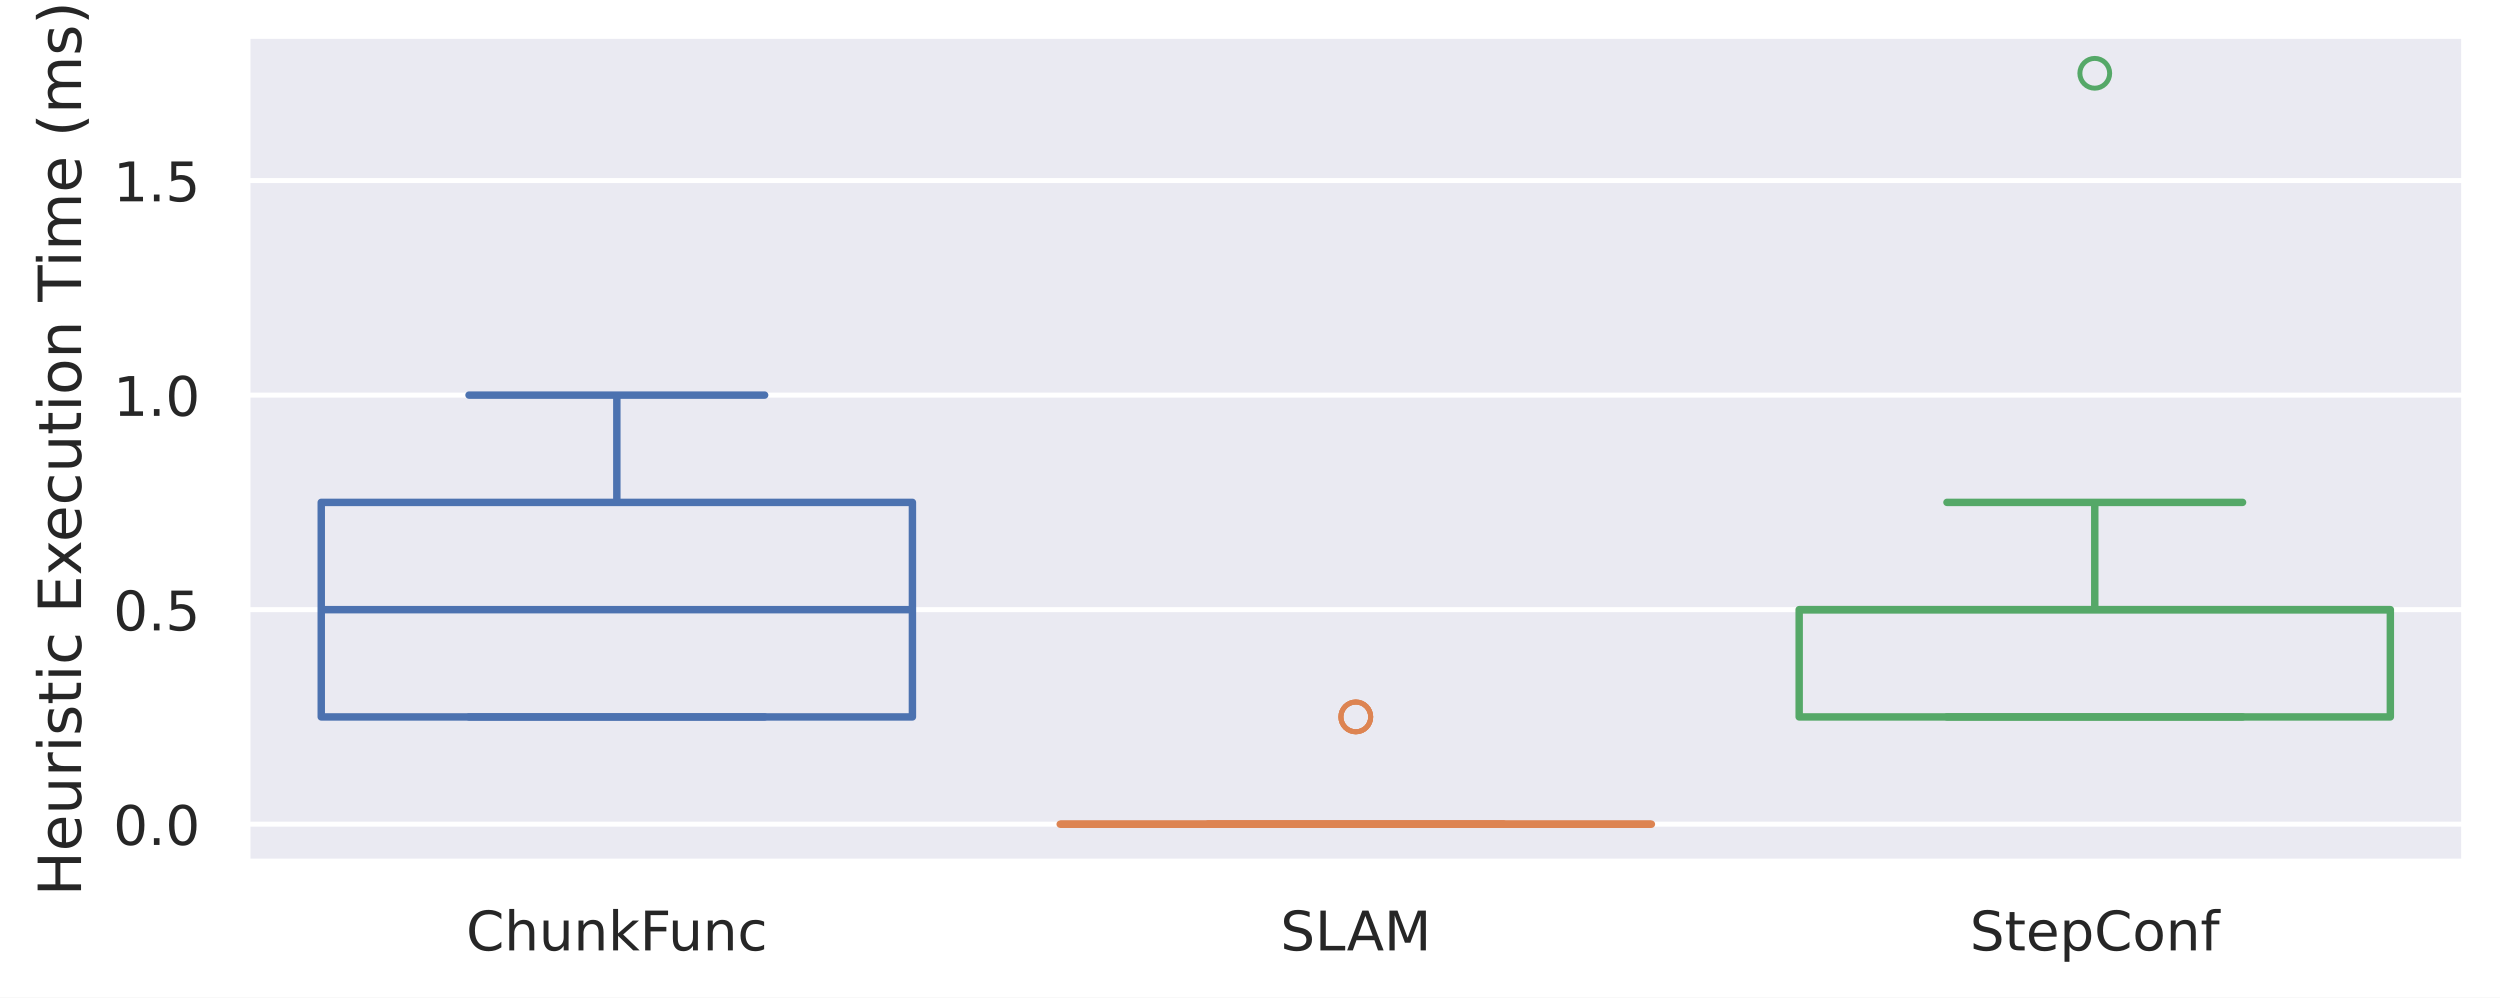
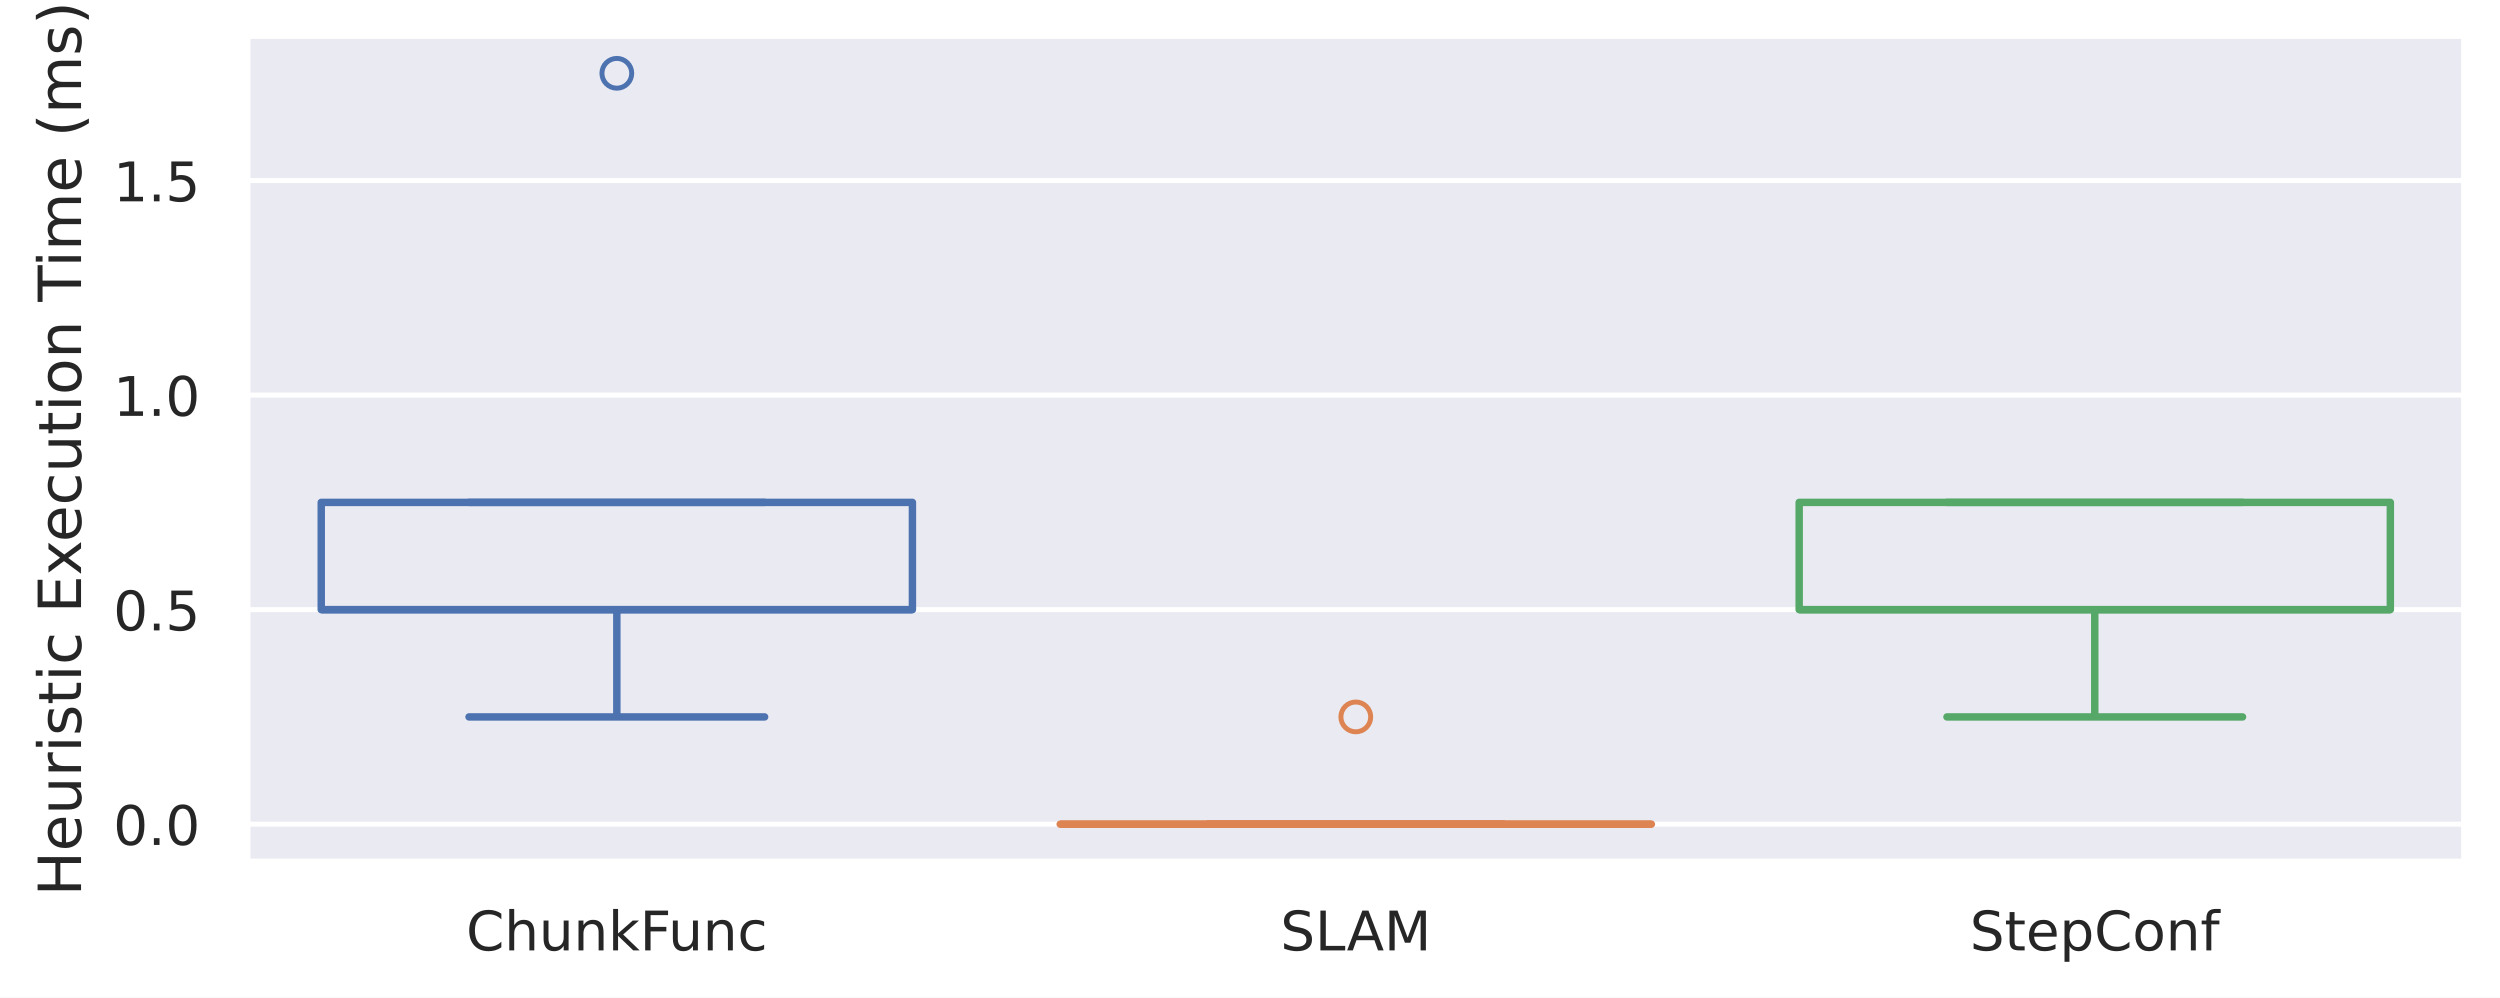
<svg xmlns="http://www.w3.org/2000/svg" xmlns:xlink="http://www.w3.org/1999/xlink" width="503.407pt" height="200.866pt" viewBox="0 0 503.407 200.866" version="1.1">
  <defs>
    <style type="text/css">*{stroke-linejoin: round; stroke-linecap: butt}</style>
  </defs>
  <g id="figure_1">
    <g id="patch_1">
      <path d="M 0 200.866  L 503.407 200.866  L 503.407 0  L 0 0  z " style="fill: #ffffff" />
    </g>
    <g id="axes_1">
      <g id="patch_2">
        <path d="M 49.807 173.52  L 496.207 173.52  L 496.207 7.2  L 49.807 7.2  z " style="fill: #eaeaf2" />
      </g>
      <g id="matplotlib.axis_1">
        <g id="xtick_1">
          <g id="text_1">
            <g style="fill: #262626" transform="translate(93.86867 191.3783) scale(0.11 -0.11)">
              <defs>
                <path id="DejaVuSans-43" d="M 4122 4306  L 4122 3641  Q 3803 3938 3442 4084  Q 3081 4231 2675 4231  Q 1875 4231 1450 3742  Q 1025 3253 1025 2328  Q 1025 1406 1450 917  Q 1875 428 2675 428  Q 3081 428 3442 575  Q 3803 722 4122 1019  L 4122 359  Q 3791 134 3420 21  Q 3050 -91 2638 -91  Q 1578 -91 968 557  Q 359 1206 359 2328  Q 359 3453 968 4101  Q 1578 4750 2638 4750  Q 3056 4750 3426 4639  Q 3797 4528 4122 4306  z " transform="scale(0.015625)" />
                <path id="DejaVuSans-68" d="M 3513 2113  L 3513 0  L 2938 0  L 2938 2094  Q 2938 2591 2744 2837  Q 2550 3084 2163 3084  Q 1697 3084 1428 2787  Q 1159 2491 1159 1978  L 1159 0  L 581 0  L 581 4863  L 1159 4863  L 1159 2956  Q 1366 3272 1645 3428  Q 1925 3584 2291 3584  Q 2894 3584 3203 3211  Q 3513 2838 3513 2113  z " transform="scale(0.015625)" />
                <path id="DejaVuSans-75" d="M 544 1381  L 544 3500  L 1119 3500  L 1119 1403  Q 1119 906 1312 657  Q 1506 409 1894 409  Q 2359 409 2629 706  Q 2900 1003 2900 1516  L 2900 3500  L 3475 3500  L 3475 0  L 2900 0  L 2900 538  Q 2691 219 2414 64  Q 2138 -91 1772 -91  Q 1169 -91 856 284  Q 544 659 544 1381  z M 1991 3584  L 1991 3584  z " transform="scale(0.015625)" />
                <path id="DejaVuSans-6e" d="M 3513 2113  L 3513 0  L 2938 0  L 2938 2094  Q 2938 2591 2744 2837  Q 2550 3084 2163 3084  Q 1697 3084 1428 2787  Q 1159 2491 1159 1978  L 1159 0  L 581 0  L 581 3500  L 1159 3500  L 1159 2956  Q 1366 3272 1645 3428  Q 1925 3584 2291 3584  Q 2894 3584 3203 3211  Q 3513 2838 3513 2113  z " transform="scale(0.015625)" />
                <path id="DejaVuSans-6b" d="M 581 4863  L 1159 4863  L 1159 1991  L 2875 3500  L 3609 3500  L 1753 1863  L 3688 0  L 2938 0  L 1159 1709  L 1159 0  L 581 0  L 581 4863  z " transform="scale(0.015625)" />
                <path id="DejaVuSans-46" d="M 628 4666  L 3309 4666  L 3309 4134  L 1259 4134  L 1259 2759  L 3109 2759  L 3109 2228  L 1259 2228  L 1259 0  L 628 0  L 628 4666  z " transform="scale(0.015625)" />
                <path id="DejaVuSans-63" d="M 3122 3366  L 3122 2828  Q 2878 2963 2633 3030  Q 2388 3097 2138 3097  Q 1578 3097 1268 2742  Q 959 2388 959 1747  Q 959 1106 1268 751  Q 1578 397 2138 397  Q 2388 397 2633 464  Q 2878 531 3122 666  L 3122 134  Q 2881 22 2623 -34  Q 2366 -91 2075 -91  Q 1284 -91 818 406  Q 353 903 353 1747  Q 353 2603 823 3093  Q 1294 3584 2113 3584  Q 2378 3584 2631 3529  Q 2884 3475 3122 3366  z " transform="scale(0.015625)" />
              </defs>
              <use xlink:href="#DejaVuSans-43" />
              <use xlink:href="#DejaVuSans-68" x="69.824" />
              <use xlink:href="#DejaVuSans-75" x="133.203" />
              <use xlink:href="#DejaVuSans-6e" x="196.582" />
              <use xlink:href="#DejaVuSans-6b" x="259.961" />
              <use xlink:href="#DejaVuSans-46" x="317.871" />
              <use xlink:href="#DejaVuSans-75" x="369.891" />
              <use xlink:href="#DejaVuSans-6e" x="433.27" />
              <use xlink:href="#DejaVuSans-63" x="496.648" />
            </g>
          </g>
        </g>
        <g id="xtick_2">
          <g id="text_2">
            <g style="fill: #262626" transform="translate(257.8195 191.3783) scale(0.11 -0.11)">
              <defs>
                <path id="DejaVuSans-53" d="M 3425 4513  L 3425 3897  Q 3066 4069 2747 4153  Q 2428 4238 2131 4238  Q 1616 4238 1336 4038  Q 1056 3838 1056 3469  Q 1056 3159 1242 3001  Q 1428 2844 1947 2747  L 2328 2669  Q 3034 2534 3370 2195  Q 3706 1856 3706 1288  Q 3706 609 3251 259  Q 2797 -91 1919 -91  Q 1588 -91 1214 -16  Q 841 59 441 206  L 441 856  Q 825 641 1194 531  Q 1563 422 1919 422  Q 2459 422 2753 634  Q 3047 847 3047 1241  Q 3047 1584 2836 1778  Q 2625 1972 2144 2069  L 1759 2144  Q 1053 2284 737 2584  Q 422 2884 422 3419  Q 422 4038 858 4394  Q 1294 4750 2059 4750  Q 2388 4750 2728 4690  Q 3069 4631 3425 4513  z " transform="scale(0.015625)" />
                <path id="DejaVuSans-4c" d="M 628 4666  L 1259 4666  L 1259 531  L 3531 531  L 3531 0  L 628 0  L 628 4666  z " transform="scale(0.015625)" />
                <path id="DejaVuSans-41" d="M 2188 4044  L 1331 1722  L 3047 1722  L 2188 4044  z M 1831 4666  L 2547 4666  L 4325 0  L 3669 0  L 3244 1197  L 1141 1197  L 716 0  L 50 0  L 1831 4666  z " transform="scale(0.015625)" />
                <path id="DejaVuSans-4d" d="M 628 4666  L 1569 4666  L 2759 1491  L 3956 4666  L 4897 4666  L 4897 0  L 4281 0  L 4281 4097  L 3078 897  L 2444 897  L 1241 4097  L 1241 0  L 628 0  L 628 4666  z " transform="scale(0.015625)" />
              </defs>
              <use xlink:href="#DejaVuSans-53" />
              <use xlink:href="#DejaVuSans-4c" x="63.477" />
              <use xlink:href="#DejaVuSans-41" x="121.439" />
              <use xlink:href="#DejaVuSans-4d" x="189.848" />
            </g>
          </g>
        </g>
        <g id="xtick_3">
          <g id="text_3">
            <g style="fill: #262626" transform="translate(396.6559 191.3783) scale(0.11 -0.11)">
              <defs>
                <path id="DejaVuSans-74" d="M 1172 4494  L 1172 3500  L 2356 3500  L 2356 3053  L 1172 3053  L 1172 1153  Q 1172 725 1289 603  Q 1406 481 1766 481  L 2356 481  L 2356 0  L 1766 0  Q 1100 0 847 248  Q 594 497 594 1153  L 594 3053  L 172 3053  L 172 3500  L 594 3500  L 594 4494  L 1172 4494  z " transform="scale(0.015625)" />
                <path id="DejaVuSans-65" d="M 3597 1894  L 3597 1613  L 953 1613  Q 991 1019 1311 708  Q 1631 397 2203 397  Q 2534 397 2845 478  Q 3156 559 3463 722  L 3463 178  Q 3153 47 2828 -22  Q 2503 -91 2169 -91  Q 1331 -91 842 396  Q 353 884 353 1716  Q 353 2575 817 3079  Q 1281 3584 2069 3584  Q 2775 3584 3186 3129  Q 3597 2675 3597 1894  z M 3022 2063  Q 3016 2534 2758 2815  Q 2500 3097 2075 3097  Q 1594 3097 1305 2825  Q 1016 2553 972 2059  L 3022 2063  z " transform="scale(0.015625)" />
                <path id="DejaVuSans-70" d="M 1159 525  L 1159 -1331  L 581 -1331  L 581 3500  L 1159 3500  L 1159 2969  Q 1341 3281 1617 3432  Q 1894 3584 2278 3584  Q 2916 3584 3314 3078  Q 3713 2572 3713 1747  Q 3713 922 3314 415  Q 2916 -91 2278 -91  Q 1894 -91 1617 61  Q 1341 213 1159 525  z M 3116 1747  Q 3116 2381 2855 2742  Q 2594 3103 2138 3103  Q 1681 3103 1420 2742  Q 1159 2381 1159 1747  Q 1159 1113 1420 752  Q 1681 391 2138 391  Q 2594 391 2855 752  Q 3116 1113 3116 1747  z " transform="scale(0.015625)" />
                <path id="DejaVuSans-6f" d="M 1959 3097  Q 1497 3097 1228 2736  Q 959 2375 959 1747  Q 959 1119 1226 758  Q 1494 397 1959 397  Q 2419 397 2687 759  Q 2956 1122 2956 1747  Q 2956 2369 2687 2733  Q 2419 3097 1959 3097  z M 1959 3584  Q 2709 3584 3137 3096  Q 3566 2609 3566 1747  Q 3566 888 3137 398  Q 2709 -91 1959 -91  Q 1206 -91 779 398  Q 353 888 353 1747  Q 353 2609 779 3096  Q 1206 3584 1959 3584  z " transform="scale(0.015625)" />
                <path id="DejaVuSans-66" d="M 2375 4863  L 2375 4384  L 1825 4384  Q 1516 4384 1395 4259  Q 1275 4134 1275 3809  L 1275 3500  L 2222 3500  L 2222 3053  L 1275 3053  L 1275 0  L 697 0  L 697 3053  L 147 3053  L 147 3500  L 697 3500  L 697 3744  Q 697 4328 969 4595  Q 1241 4863 1831 4863  L 2375 4863  z " transform="scale(0.015625)" />
              </defs>
              <use xlink:href="#DejaVuSans-53" />
              <use xlink:href="#DejaVuSans-74" x="63.477" />
              <use xlink:href="#DejaVuSans-65" x="102.686" />
              <use xlink:href="#DejaVuSans-70" x="164.209" />
              <use xlink:href="#DejaVuSans-43" x="227.686" />
              <use xlink:href="#DejaVuSans-6f" x="297.51" />
              <use xlink:href="#DejaVuSans-6e" x="358.691" />
              <use xlink:href="#DejaVuSans-66" x="422.07" />
            </g>
          </g>
        </g>
      </g>
      <g id="matplotlib.axis_2">
        <g id="ytick_1">
          <g id="line2d_1">
-             <path d="M 49.807 165.96  L 496.207 165.96  " clip-path="url(#p2701b5e2b3)" style="fill: none; stroke: #ffffff; stroke-linecap: round" />
+             <path d="M 49.807 165.96  L 496.207 165.96  " clip-path="url(#pee777af9fb)" style="fill: none; stroke: #ffffff; stroke-linecap: round" />
          </g>
          <g id="text_4">
            <g style="fill: #262626" transform="translate(22.81375 170.1391) scale(0.11 -0.11)">
              <defs>
                <path id="DejaVuSans-30" d="M 2034 4250  Q 1547 4250 1301 3770  Q 1056 3291 1056 2328  Q 1056 1369 1301 889  Q 1547 409 2034 409  Q 2525 409 2770 889  Q 3016 1369 3016 2328  Q 3016 3291 2770 3770  Q 2525 4250 2034 4250  z M 2034 4750  Q 2819 4750 3233 4129  Q 3647 3509 3647 2328  Q 3647 1150 3233 529  Q 2819 -91 2034 -91  Q 1250 -91 836 529  Q 422 1150 422 2328  Q 422 3509 836 4129  Q 1250 4750 2034 4750  z " transform="scale(0.015625)" />
                <path id="DejaVuSans-2e" d="M 684 794  L 1344 794  L 1344 0  L 684 0  L 684 794  z " transform="scale(0.015625)" />
              </defs>
              <use xlink:href="#DejaVuSans-30" />
              <use xlink:href="#DejaVuSans-2e" x="63.623" />
              <use xlink:href="#DejaVuSans-30" x="95.41" />
            </g>
          </g>
        </g>
        <g id="ytick_2">
          <g id="line2d_2">
-             <path d="M 49.807 122.76  L 496.207 122.76  " clip-path="url(#p2701b5e2b3)" style="fill: none; stroke: #ffffff; stroke-linecap: round" />
+             <path d="M 49.807 122.76  L 496.207 122.76  " clip-path="url(#pee777af9fb)" style="fill: none; stroke: #ffffff; stroke-linecap: round" />
          </g>
          <g id="text_5">
            <g style="fill: #262626" transform="translate(22.81375 126.9391) scale(0.11 -0.11)">
              <defs>
                <path id="DejaVuSans-35" d="M 691 4666  L 3169 4666  L 3169 4134  L 1269 4134  L 1269 2991  Q 1406 3038 1543 3061  Q 1681 3084 1819 3084  Q 2600 3084 3056 2656  Q 3513 2228 3513 1497  Q 3513 744 3044 326  Q 2575 -91 1722 -91  Q 1428 -91 1123 -41  Q 819 9 494 109  L 494 744  Q 775 591 1075 516  Q 1375 441 1709 441  Q 2250 441 2565 725  Q 2881 1009 2881 1497  Q 2881 1984 2565 2268  Q 2250 2553 1709 2553  Q 1456 2553 1204 2497  Q 953 2441 691 2322  L 691 4666  z " transform="scale(0.015625)" />
              </defs>
              <use xlink:href="#DejaVuSans-30" />
              <use xlink:href="#DejaVuSans-2e" x="63.623" />
              <use xlink:href="#DejaVuSans-35" x="95.41" />
            </g>
          </g>
        </g>
        <g id="ytick_3">
          <g id="line2d_3">
-             <path d="M 49.807 79.56  L 496.207 79.56  " clip-path="url(#p2701b5e2b3)" style="fill: none; stroke: #ffffff; stroke-linecap: round" />
+             <path d="M 49.807 79.56  L 496.207 79.56  " clip-path="url(#pee777af9fb)" style="fill: none; stroke: #ffffff; stroke-linecap: round" />
          </g>
          <g id="text_6">
            <g style="fill: #262626" transform="translate(22.81375 83.73914) scale(0.11 -0.11)">
              <defs>
                <path id="DejaVuSans-31" d="M 794 531  L 1825 531  L 1825 4091  L 703 3866  L 703 4441  L 1819 4666  L 2450 4666  L 2450 531  L 3481 531  L 3481 0  L 794 0  L 794 531  z " transform="scale(0.015625)" />
              </defs>
              <use xlink:href="#DejaVuSans-31" />
              <use xlink:href="#DejaVuSans-2e" x="63.623" />
              <use xlink:href="#DejaVuSans-30" x="95.41" />
            </g>
          </g>
        </g>
        <g id="ytick_4">
          <g id="line2d_4">
-             <path d="M 49.807 36.36  L 496.207 36.36  " clip-path="url(#p2701b5e2b3)" style="fill: none; stroke: #ffffff; stroke-linecap: round" />
+             <path d="M 49.807 36.36  L 496.207 36.36  " clip-path="url(#pee777af9fb)" style="fill: none; stroke: #ffffff; stroke-linecap: round" />
          </g>
          <g id="text_7">
            <g style="fill: #262626" transform="translate(22.81375 40.53914) scale(0.11 -0.11)">
              <use xlink:href="#DejaVuSans-31" />
              <use xlink:href="#DejaVuSans-2e" x="63.623" />
              <use xlink:href="#DejaVuSans-35" x="95.41" />
            </g>
          </g>
        </g>
        <g id="text_8">
          <g style="fill: #262626" transform="translate(16.31812 180.4378) rotate(-90) scale(0.12 -0.12)">
            <defs>
              <path id="DejaVuSans-48" d="M 628 4666  L 1259 4666  L 1259 2753  L 3553 2753  L 3553 4666  L 4184 4666  L 4184 0  L 3553 0  L 3553 2222  L 1259 2222  L 1259 0  L 628 0  L 628 4666  z " transform="scale(0.015625)" />
              <path id="DejaVuSans-72" d="M 2631 2963  Q 2534 3019 2420 3045  Q 2306 3072 2169 3072  Q 1681 3072 1420 2755  Q 1159 2438 1159 1844  L 1159 0  L 581 0  L 581 3500  L 1159 3500  L 1159 2956  Q 1341 3275 1631 3429  Q 1922 3584 2338 3584  Q 2397 3584 2469 3576  Q 2541 3569 2628 3553  L 2631 2963  z " transform="scale(0.015625)" />
              <path id="DejaVuSans-69" d="M 603 3500  L 1178 3500  L 1178 0  L 603 0  L 603 3500  z M 603 4863  L 1178 4863  L 1178 4134  L 603 4134  L 603 4863  z " transform="scale(0.015625)" />
              <path id="DejaVuSans-73" d="M 2834 3397  L 2834 2853  Q 2591 2978 2328 3040  Q 2066 3103 1784 3103  Q 1356 3103 1142 2972  Q 928 2841 928 2578  Q 928 2378 1081 2264  Q 1234 2150 1697 2047  L 1894 2003  Q 2506 1872 2764 1633  Q 3022 1394 3022 966  Q 3022 478 2636 193  Q 2250 -91 1575 -91  Q 1294 -91 989 -36  Q 684 19 347 128  L 347 722  Q 666 556 975 473  Q 1284 391 1588 391  Q 1994 391 2212 530  Q 2431 669 2431 922  Q 2431 1156 2273 1281  Q 2116 1406 1581 1522  L 1381 1569  Q 847 1681 609 1914  Q 372 2147 372 2553  Q 372 3047 722 3315  Q 1072 3584 1716 3584  Q 2034 3584 2315 3537  Q 2597 3491 2834 3397  z " transform="scale(0.015625)" />
              <path id="DejaVuSans-20" transform="scale(0.015625)" />
              <path id="DejaVuSans-45" d="M 628 4666  L 3578 4666  L 3578 4134  L 1259 4134  L 1259 2753  L 3481 2753  L 3481 2222  L 1259 2222  L 1259 531  L 3634 531  L 3634 0  L 628 0  L 628 4666  z " transform="scale(0.015625)" />
              <path id="DejaVuSans-78" d="M 3513 3500  L 2247 1797  L 3578 0  L 2900 0  L 1881 1375  L 863 0  L 184 0  L 1544 1831  L 300 3500  L 978 3500  L 1906 2253  L 2834 3500  L 3513 3500  z " transform="scale(0.015625)" />
              <path id="DejaVuSans-54" d="M -19 4666  L 3928 4666  L 3928 4134  L 2272 4134  L 2272 0  L 1638 0  L 1638 4134  L -19 4134  L -19 4666  z " transform="scale(0.015625)" />
              <path id="DejaVuSans-6d" d="M 3328 2828  Q 3544 3216 3844 3400  Q 4144 3584 4550 3584  Q 5097 3584 5394 3201  Q 5691 2819 5691 2113  L 5691 0  L 5113 0  L 5113 2094  Q 5113 2597 4934 2840  Q 4756 3084 4391 3084  Q 3944 3084 3684 2787  Q 3425 2491 3425 1978  L 3425 0  L 2847 0  L 2847 2094  Q 2847 2600 2669 2842  Q 2491 3084 2119 3084  Q 1678 3084 1418 2786  Q 1159 2488 1159 1978  L 1159 0  L 581 0  L 581 3500  L 1159 3500  L 1159 2956  Q 1356 3278 1631 3431  Q 1906 3584 2284 3584  Q 2666 3584 2933 3390  Q 3200 3197 3328 2828  z " transform="scale(0.015625)" />
              <path id="DejaVuSans-28" d="M 1984 4856  Q 1566 4138 1362 3434  Q 1159 2731 1159 2009  Q 1159 1288 1364 580  Q 1569 -128 1984 -844  L 1484 -844  Q 1016 -109 783 600  Q 550 1309 550 2009  Q 550 2706 781 3412  Q 1013 4119 1484 4856  L 1984 4856  z " transform="scale(0.015625)" />
              <path id="DejaVuSans-29" d="M 513 4856  L 1013 4856  Q 1481 4119 1714 3412  Q 1947 2706 1947 2009  Q 1947 1309 1714 600  Q 1481 -109 1013 -844  L 513 -844  Q 928 -128 1133 580  Q 1338 1288 1338 2009  Q 1338 2731 1133 3434  Q 928 4138 513 4856  z " transform="scale(0.015625)" />
            </defs>
            <use xlink:href="#DejaVuSans-48" />
            <use xlink:href="#DejaVuSans-65" x="75.195" />
            <use xlink:href="#DejaVuSans-75" x="136.719" />
            <use xlink:href="#DejaVuSans-72" x="200.098" />
            <use xlink:href="#DejaVuSans-69" x="241.211" />
            <use xlink:href="#DejaVuSans-73" x="268.994" />
            <use xlink:href="#DejaVuSans-74" x="321.094" />
            <use xlink:href="#DejaVuSans-69" x="360.303" />
            <use xlink:href="#DejaVuSans-63" x="388.086" />
            <use xlink:href="#DejaVuSans-20" x="443.066" />
            <use xlink:href="#DejaVuSans-45" x="474.854" />
            <use xlink:href="#DejaVuSans-78" x="538.037" />
            <use xlink:href="#DejaVuSans-65" x="594.092" />
            <use xlink:href="#DejaVuSans-63" x="655.615" />
            <use xlink:href="#DejaVuSans-75" x="710.596" />
            <use xlink:href="#DejaVuSans-74" x="773.975" />
            <use xlink:href="#DejaVuSans-69" x="813.184" />
            <use xlink:href="#DejaVuSans-6f" x="840.967" />
            <use xlink:href="#DejaVuSans-6e" x="902.148" />
            <use xlink:href="#DejaVuSans-20" x="965.527" />
            <use xlink:href="#DejaVuSans-54" x="997.314" />
            <use xlink:href="#DejaVuSans-69" x="1055.273" />
            <use xlink:href="#DejaVuSans-6d" x="1083.057" />
            <use xlink:href="#DejaVuSans-65" x="1180.469" />
            <use xlink:href="#DejaVuSans-20" x="1241.992" />
            <use xlink:href="#DejaVuSans-28" x="1273.779" />
            <use xlink:href="#DejaVuSans-6d" x="1312.793" />
            <use xlink:href="#DejaVuSans-73" x="1410.205" />
            <use xlink:href="#DejaVuSans-29" x="1462.305" />
          </g>
        </g>
      </g>
      <g id="line2d_5">
-         <path d="M 64.687 144.36  L 183.727 144.36  L 183.727 101.16  L 64.687 101.16  L 64.687 144.36  " clip-path="url(#p2701b5e2b3)" style="fill: none; stroke: #4c72b0; stroke-width: 1.5; stroke-linecap: round" />
+         <path d="M 64.687 122.76  L 183.727 122.76  L 183.727 101.16  L 64.687 101.16  L 64.687 122.76  " clip-path="url(#pee777af9fb)" style="fill: none; stroke: #4c72b0; stroke-width: 1.5; stroke-linecap: round" />
      </g>
      <g id="line2d_6">
-         <path d="M 124.207 144.36  L 124.207 144.36  " clip-path="url(#p2701b5e2b3)" style="fill: none; stroke: #4c72b0; stroke-width: 1.5" />
+         <path d="M 124.207 122.76  L 124.207 144.36  " clip-path="url(#pee777af9fb)" style="fill: none; stroke: #4c72b0; stroke-width: 1.5" />
      </g>
      <g id="line2d_7">
-         <path d="M 124.207 101.16  L 124.207 79.56  " clip-path="url(#p2701b5e2b3)" style="fill: none; stroke: #4c72b0; stroke-width: 1.5" />
+         <path d="M 124.207 101.16  L 124.207 101.16  " clip-path="url(#pee777af9fb)" style="fill: none; stroke: #4c72b0; stroke-width: 1.5" />
      </g>
      <g id="line2d_8">
-         <path d="M 94.447 144.36  L 153.967 144.36  " clip-path="url(#p2701b5e2b3)" style="fill: none; stroke: #4c72b0; stroke-width: 1.5; stroke-linecap: round" />
+         <path d="M 94.447 144.36  L 153.967 144.36  " clip-path="url(#pee777af9fb)" style="fill: none; stroke: #4c72b0; stroke-width: 1.5; stroke-linecap: round" />
      </g>
      <g id="line2d_9">
-         <path d="M 94.447 79.56  L 153.967 79.56  " clip-path="url(#p2701b5e2b3)" style="fill: none; stroke: #4c72b0; stroke-width: 1.5; stroke-linecap: round" />
-       </g>
-       <g id="line2d_10" />
+         <path d="M 94.447 101.16  L 153.967 101.16  " clip-path="url(#pee777af9fb)" style="fill: none; stroke: #4c72b0; stroke-width: 1.5; stroke-linecap: round" />
+       </g>
+       <g id="line2d_10">
+         <defs>
+           <path id="mddf35b54cd" d="M 0 3  C 0.796 3 1.559 2.684 2.121 2.121  C 2.684 1.559 3 0.796 3 0  C 3 -0.796 2.684 -1.559 2.121 -2.121  C 1.559 -2.684 0.796 -3 0 -3  C -0.796 -3 -1.559 -2.684 -2.121 -2.121  C -2.684 -1.559 -3 -0.796 -3 0  C -3 0.796 -2.684 1.559 -2.121 2.121  C -1.559 2.684 -0.796 3 0 3  z " style="stroke: #4c72b0" />
+         </defs>
+         <g clip-path="url(#pee777af9fb)">
+           <use xlink:href="#mddf35b54cd" x="124.207" y="14.76" style="fill-opacity: 0; stroke: #4c72b0" />
+         </g>
+       </g>
      <g id="line2d_11">
-         <path d="M 213.487 165.96  L 332.527 165.96  L 332.527 165.96  L 213.487 165.96  L 213.487 165.96  " clip-path="url(#p2701b5e2b3)" style="fill: none; stroke: #dd8452; stroke-width: 1.5; stroke-linecap: round" />
+         <path d="M 213.487 165.96  L 332.527 165.96  L 332.527 165.96  L 213.487 165.96  L 213.487 165.96  " clip-path="url(#pee777af9fb)" style="fill: none; stroke: #dd8452; stroke-width: 1.5; stroke-linecap: round" />
      </g>
      <g id="line2d_12">
-         <path d="M 273.007 165.96  L 273.007 165.96  " clip-path="url(#p2701b5e2b3)" style="fill: none; stroke: #dd8452; stroke-width: 1.5" />
+         <path d="M 273.007 165.96  L 273.007 165.96  " clip-path="url(#pee777af9fb)" style="fill: none; stroke: #dd8452; stroke-width: 1.5" />
      </g>
      <g id="line2d_13">
-         <path d="M 273.007 165.96  L 273.007 165.96  " clip-path="url(#p2701b5e2b3)" style="fill: none; stroke: #dd8452; stroke-width: 1.5" />
+         <path d="M 273.007 165.96  L 273.007 165.96  " clip-path="url(#pee777af9fb)" style="fill: none; stroke: #dd8452; stroke-width: 1.5" />
      </g>
      <g id="line2d_14">
-         <path d="M 243.247 165.96  L 302.767 165.96  " clip-path="url(#p2701b5e2b3)" style="fill: none; stroke: #dd8452; stroke-width: 1.5; stroke-linecap: round" />
+         <path d="M 243.247 165.96  L 302.767 165.96  " clip-path="url(#pee777af9fb)" style="fill: none; stroke: #dd8452; stroke-width: 1.5; stroke-linecap: round" />
      </g>
      <g id="line2d_15">
-         <path d="M 243.247 165.96  L 302.767 165.96  " clip-path="url(#p2701b5e2b3)" style="fill: none; stroke: #dd8452; stroke-width: 1.5; stroke-linecap: round" />
+         <path d="M 243.247 165.96  L 302.767 165.96  " clip-path="url(#pee777af9fb)" style="fill: none; stroke: #dd8452; stroke-width: 1.5; stroke-linecap: round" />
      </g>
      <g id="line2d_16">
        <defs>
-           <path id="m78abdc0cd6" d="M 0 3  C 0.796 3 1.559 2.684 2.121 2.121  C 2.684 1.559 3 0.796 3 0  C 3 -0.796 2.684 -1.559 2.121 -2.121  C 1.559 -2.684 0.796 -3 0 -3  C -0.796 -3 -1.559 -2.684 -2.121 -2.121  C -2.684 -1.559 -3 -0.796 -3 0  C -3 0.796 -2.684 1.559 -2.121 2.121  C -1.559 2.684 -0.796 3 0 3  z " style="stroke: #dd8452" />
+           <path id="m17bb57fc63" d="M 0 3  C 0.796 3 1.559 2.684 2.121 2.121  C 2.684 1.559 3 0.796 3 0  C 3 -0.796 2.684 -1.559 2.121 -2.121  C 1.559 -2.684 0.796 -3 0 -3  C -0.796 -3 -1.559 -2.684 -2.121 -2.121  C -2.684 -1.559 -3 -0.796 -3 0  C -3 0.796 -2.684 1.559 -2.121 2.121  C -1.559 2.684 -0.796 3 0 3  z " style="stroke: #dd8452" />
        </defs>
-         <g clip-path="url(#p2701b5e2b3)">
-           <use xlink:href="#m78abdc0cd6" x="273.007" y="144.36" style="fill-opacity: 0; stroke: #dd8452" />
-           <use xlink:href="#m78abdc0cd6" x="273.007" y="144.36" style="fill-opacity: 0; stroke: #dd8452" />
-           <use xlink:href="#m78abdc0cd6" x="273.007" y="144.36" style="fill-opacity: 0; stroke: #dd8452" />
+         <g clip-path="url(#pee777af9fb)">
+           <use xlink:href="#m17bb57fc63" x="273.007" y="144.36" style="fill-opacity: 0; stroke: #dd8452" />
        </g>
      </g>
      <g id="line2d_17">
-         <path d="M 362.287 144.36  L 481.327 144.36  L 481.327 122.76  L 362.287 122.76  L 362.287 144.36  " clip-path="url(#p2701b5e2b3)" style="fill: none; stroke: #55a868; stroke-width: 1.5; stroke-linecap: round" />
+         <path d="M 362.287 122.76  L 481.327 122.76  L 481.327 101.16  L 362.287 101.16  L 362.287 122.76  " clip-path="url(#pee777af9fb)" style="fill: none; stroke: #55a868; stroke-width: 1.5; stroke-linecap: round" />
      </g>
      <g id="line2d_18">
-         <path d="M 421.807 144.36  L 421.807 144.36  " clip-path="url(#p2701b5e2b3)" style="fill: none; stroke: #55a868; stroke-width: 1.5" />
+         <path d="M 421.807 122.76  L 421.807 144.36  " clip-path="url(#pee777af9fb)" style="fill: none; stroke: #55a868; stroke-width: 1.5" />
      </g>
      <g id="line2d_19">
-         <path d="M 421.807 122.76  L 421.807 101.16  " clip-path="url(#p2701b5e2b3)" style="fill: none; stroke: #55a868; stroke-width: 1.5" />
+         <path d="M 421.807 101.16  L 421.807 101.16  " clip-path="url(#pee777af9fb)" style="fill: none; stroke: #55a868; stroke-width: 1.5" />
      </g>
      <g id="line2d_20">
-         <path d="M 392.047 144.36  L 451.567 144.36  " clip-path="url(#p2701b5e2b3)" style="fill: none; stroke: #55a868; stroke-width: 1.5; stroke-linecap: round" />
+         <path d="M 392.047 144.36  L 451.567 144.36  " clip-path="url(#pee777af9fb)" style="fill: none; stroke: #55a868; stroke-width: 1.5; stroke-linecap: round" />
      </g>
      <g id="line2d_21">
-         <path d="M 392.047 101.16  L 451.567 101.16  " clip-path="url(#p2701b5e2b3)" style="fill: none; stroke: #55a868; stroke-width: 1.5; stroke-linecap: round" />
-       </g>
-       <g id="line2d_22">
-         <defs>
-           <path id="mf0025a97b7" d="M 0 3  C 0.796 3 1.559 2.684 2.121 2.121  C 2.684 1.559 3 0.796 3 0  C 3 -0.796 2.684 -1.559 2.121 -2.121  C 1.559 -2.684 0.796 -3 0 -3  C -0.796 -3 -1.559 -2.684 -2.121 -2.121  C -2.684 -1.559 -3 -0.796 -3 0  C -3 0.796 -2.684 1.559 -2.121 2.121  C -1.559 2.684 -0.796 3 0 3  z " style="stroke: #55a868" />
-         </defs>
-         <g clip-path="url(#p2701b5e2b3)">
-           <use xlink:href="#mf0025a97b7" x="421.807" y="14.76" style="fill-opacity: 0; stroke: #55a868" />
-         </g>
-       </g>
+         <path d="M 392.047 101.16  L 451.567 101.16  " clip-path="url(#pee777af9fb)" style="fill: none; stroke: #55a868; stroke-width: 1.5; stroke-linecap: round" />
+       </g>
+       <g id="line2d_22" />
      <g id="line2d_23">
-         <path d="M 64.687 122.76  L 183.727 122.76  " clip-path="url(#p2701b5e2b3)" style="fill: none; stroke: #4c72b0; stroke-width: 1.5" />
+         <path d="M 64.687 122.76  L 183.727 122.76  " clip-path="url(#pee777af9fb)" style="fill: none; stroke: #4c72b0; stroke-width: 1.5" />
      </g>
      <g id="line2d_24">
-         <path d="M 213.487 165.96  L 332.527 165.96  " clip-path="url(#p2701b5e2b3)" style="fill: none; stroke: #dd8452; stroke-width: 1.5" />
+         <path d="M 213.487 165.96  L 332.527 165.96  " clip-path="url(#pee777af9fb)" style="fill: none; stroke: #dd8452; stroke-width: 1.5" />
      </g>
      <g id="line2d_25">
-         <path d="M 362.287 122.76  L 481.327 122.76  " clip-path="url(#p2701b5e2b3)" style="fill: none; stroke: #55a868; stroke-width: 1.5" />
+         <path d="M 362.287 122.76  L 481.327 122.76  " clip-path="url(#pee777af9fb)" style="fill: none; stroke: #55a868; stroke-width: 1.5" />
      </g>
      <g id="patch_3">
        <path d="M 49.807 173.52  L 49.807 7.2  " style="fill: none; stroke: #ffffff; stroke-width: 1.25; stroke-linejoin: miter; stroke-linecap: square" />
      </g>
      <g id="patch_4">
        <path d="M 496.207 173.52  L 496.207 7.2  " style="fill: none; stroke: #ffffff; stroke-width: 1.25; stroke-linejoin: miter; stroke-linecap: square" />
      </g>
      <g id="patch_5">
        <path d="M 49.807 173.52  L 496.207 173.52  " style="fill: none; stroke: #ffffff; stroke-width: 1.25; stroke-linejoin: miter; stroke-linecap: square" />
      </g>
      <g id="patch_6">
        <path d="M 49.807 7.2  L 496.207 7.2  " style="fill: none; stroke: #ffffff; stroke-width: 1.25; stroke-linejoin: miter; stroke-linecap: square" />
      </g>
    </g>
  </g>
  <defs>
-     <clipPath id="p2701b5e2b3">
+     <clipPath id="pee777af9fb">
      <rect x="49.807" y="7.2" width="446.4" height="166.32" />
    </clipPath>
  </defs>
</svg>
